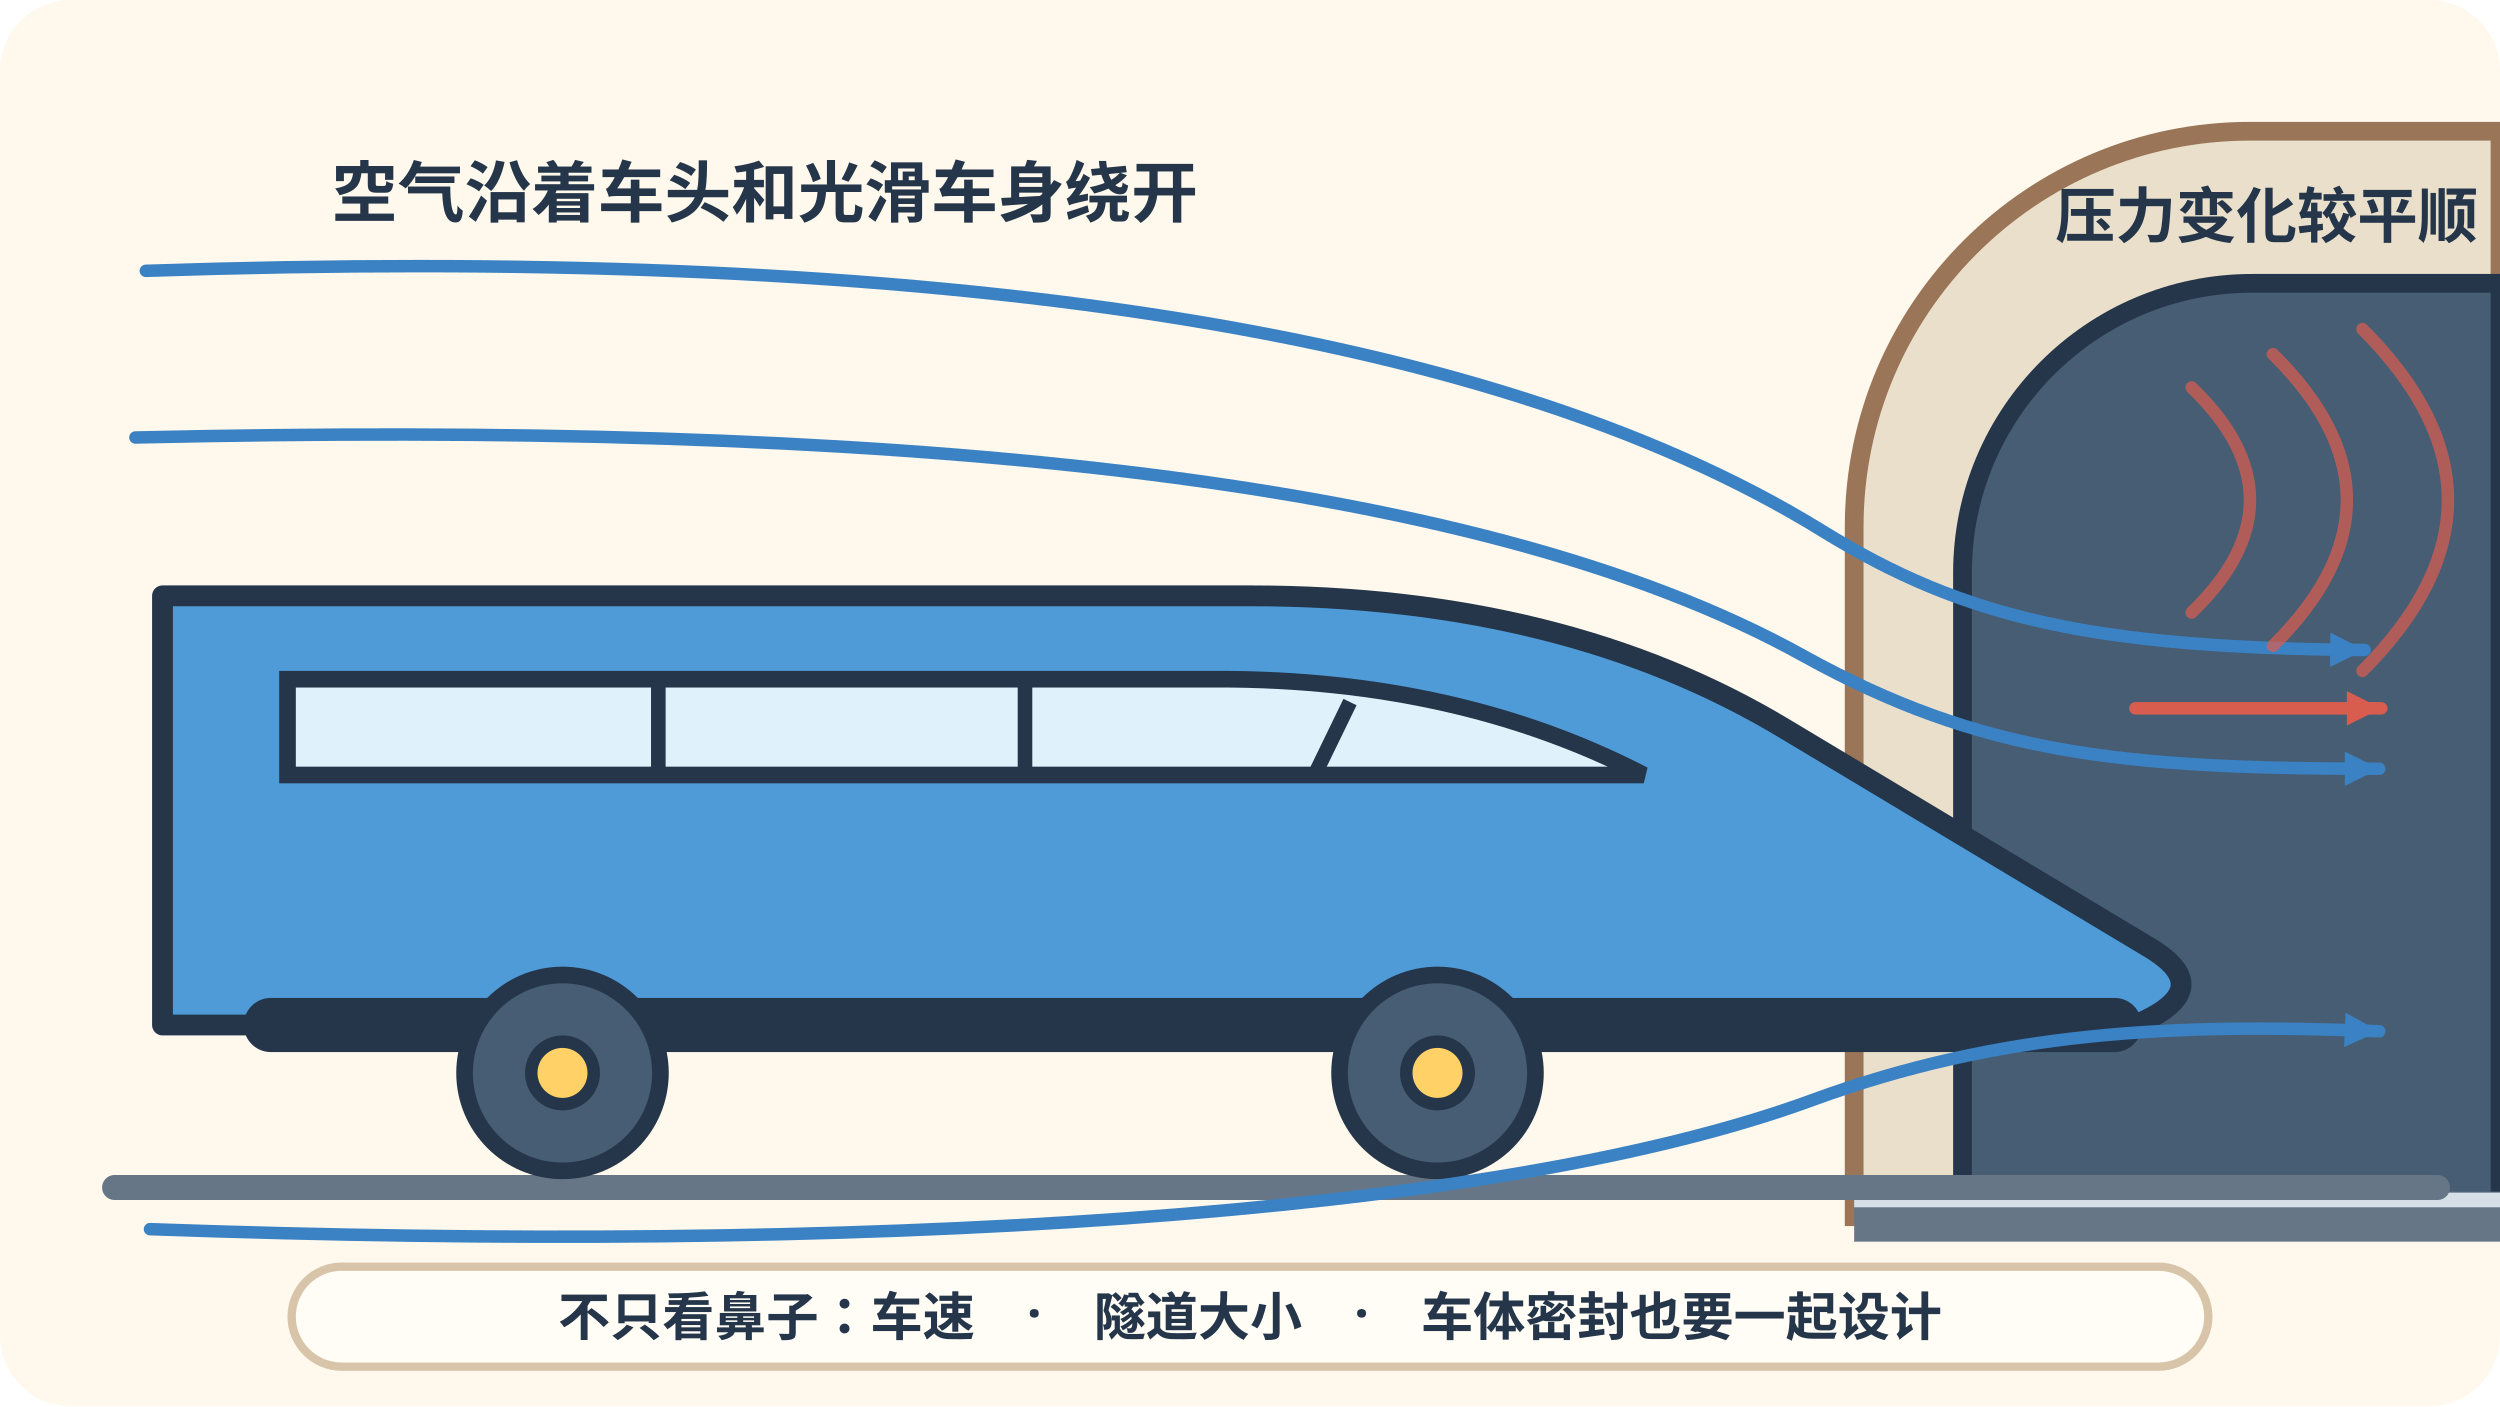
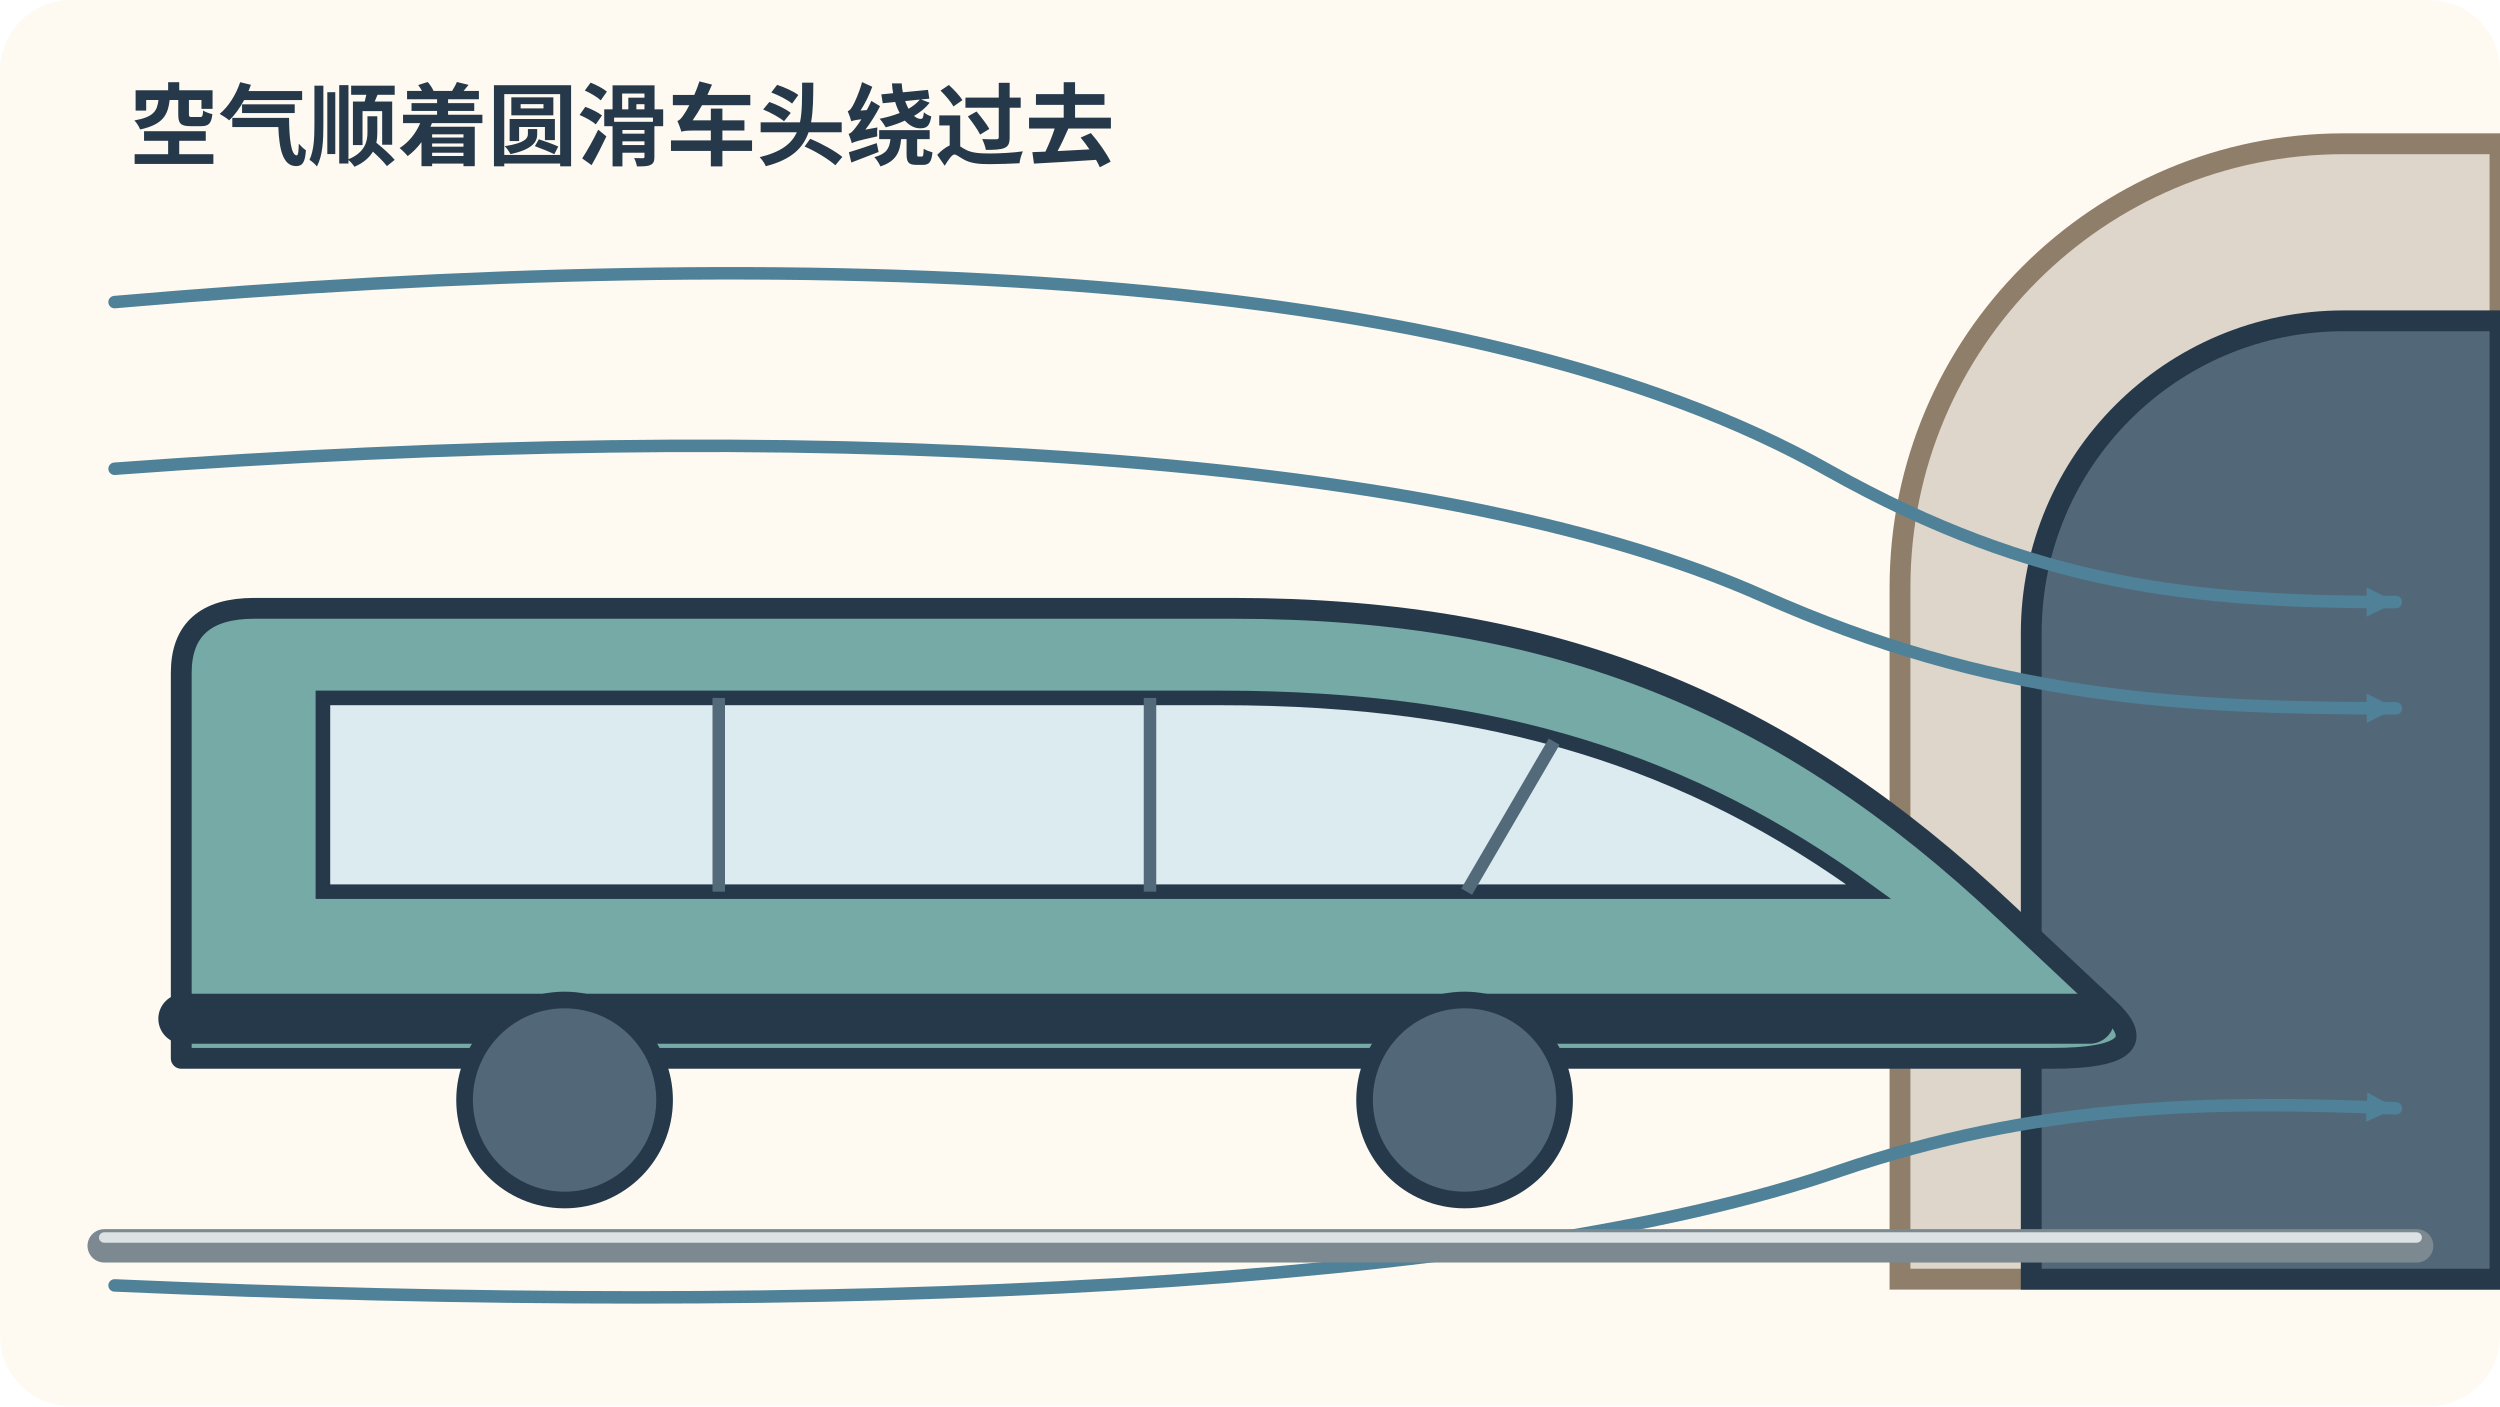
<svg xmlns="http://www.w3.org/2000/svg" viewBox="0 0 1200 675" role="img" aria-labelledby="title desc">
  <defs>
-     <marker id="airArrow" viewBox="0 0 24 24" refX="21" refY="12" markerWidth="22" markerHeight="22" markerUnits="userSpaceOnUse" orient="auto">
-       <path d="M3 3 21 12 3 21Z" fill="#3b82c4" />
-     </marker>
-     <marker id="pressureArrow" viewBox="0 0 24 24" refX="21" refY="12" markerWidth="22" markerHeight="22" markerUnits="userSpaceOnUse" orient="auto">
-       <path d="M3 3 21 12 3 21Z" fill="#d95d4f" />
+     <marker id="airArrow" viewBox="0 0 18 18" refX="16" refY="9" markerWidth="18" markerHeight="18" markerUnits="userSpaceOnUse" orient="auto">
+       <path d="M2 2 16 9 2 16Z" fill="#4f8298" />
    </marker>
  </defs>
-   <rect width="1200" height="675" rx="34" fill="#fff9ed" />
-   <path d="M890 584V253A190 190 0 0 1 1080 63H1200V584Z" fill="#eadfcb" stroke="#9a7558" stroke-width="9" />
-   <path d="M942 584V275A139 139 0 0 1 1081 136H1200V584Z" fill="#465d73" stroke="#25364a" stroke-width="9" />
-   <path d="M890 584H1200" stroke="#667687" stroke-width="24" />
-   <path d="M890 576H1200" stroke="#d8e0e7" stroke-width="7" />
-   <path d="M55 570H1170" stroke="#667687" stroke-width="12" stroke-linecap="round" />
-   <path d="M78 492V286H600Q751 286 857 350L1032 455Q1065 475 1025 492Z" fill="#4f9bd8" stroke="#25364a" stroke-width="10" stroke-linejoin="round" />
-   <path d="M138 326H585Q700 326 789 372H138Z" fill="#dff2fb" stroke="#25364a" stroke-width="8" />
-   <path d="M316 326V372M492 326V372M648 337 631 372" stroke="#25364a" stroke-width="7" />
-   <path d="M130 492H1015" stroke="#25364a" stroke-width="26" stroke-linecap="round" />
-   <g fill="#465d73" stroke="#25364a" stroke-width="8">
-     <circle cx="270" cy="515" r="47" />
-     <circle cx="690" cy="515" r="47" />
+   <rect width="1200" height="675" rx="34" fill="#fffaf1" />
+   <text x="62" y="76" font-family="system-ui, sans-serif" font-size="43" font-weight="800" fill="#26394b">空气顺着圆滑车头绕过去</text>
+   <path d="M912 614V282A213 213 0 0 1 1125 69H1200V614Z" fill="#ded6ca" stroke="#8f7e69" stroke-width="10" />
+   <path d="M975 614V304A150 150 0 0 1 1125 154H1200V614Z" fill="#526879" stroke="#26394b" stroke-width="10" />
+   <path d="M87 508V323Q87 292 122 292H592C748 292 858 339 963 438L1012 484Q1038 508 985 508Z" fill="#76aaa6" stroke="#26394b" stroke-width="10" stroke-linejoin="round" />
+   <path d="M155 335H586C718 335 812 366 897 428H155Z" fill="#dcebf0" stroke="#26394b" stroke-width="7" />
+   <path d="M345 335V428M552 335V428M746 356 704 428" stroke="#526a79" stroke-width="6" />
+   <path d="M88 489H1003" stroke="#26394b" stroke-width="24" stroke-linecap="round" />
+   <g fill="#526879" stroke="#26394b" stroke-width="8">
+     <circle cx="271" cy="528" r="48" />
+     <circle cx="703" cy="528" r="48" />
  </g>
-   <g fill="#ffd166" stroke="#25364a" stroke-width="6">
-     <circle cx="270" cy="515" r="15" />
-     <circle cx="690" cy="515" r="15" />
+   <g fill="none" stroke="#4f8298" stroke-width="6" stroke-linecap="round" marker-end="url(#airArrow)">
+     <path d="M55 145C390 116 705 128 878 226C978 282 1054 289 1150 289" />
+     <path d="M55 225C380 201 684 214 846 286C956 335 1045 340 1150 340" />
+     <path d="M55 617C397 632 718 619 883 562C977 530 1060 528 1150 532" />
  </g>
-   <g fill="none" stroke="#3b82c4" stroke-width="6" stroke-linecap="round" marker-end="url(#airArrow)">
-     <path d="M70 130C430 118 710 153 875 255C943 297 1005 311 1135 312" />
-     <path d="M65 210C420 202 706 226 866 315C951 362 1018 369 1142 369" />
-     <path d="M72 590C410 602 715 585 870 528C960 495 1043 491 1142 495" />
-   </g>
-   <text x="367" y="104" font-family="system-ui, sans-serif" font-size="32" font-weight="700" text-anchor="middle" fill="#25364a">空气沿着车头和光滑车身绕开</text>
-   <g fill="none" stroke="#d95d4f" stroke-width="6" stroke-linecap="round" opacity=".72">
-     <path d="M1052 186Q1108 240 1052 294" />
-     <path d="M1091 170Q1162 240 1091 310" />
-     <path d="M1134 158Q1216 240 1134 322" />
-   </g>
-   <path d="M1025 340h118" stroke="#d95d4f" stroke-width="6" stroke-linecap="round" marker-end="url(#pressureArrow)" />
-   <text x="1088" y="114" font-family="system-ui, sans-serif" font-size="29" font-weight="700" text-anchor="middle" fill="#25364a">压力变化较平顺</text>
-   <g transform="translate(140 608)">
-     <rect width="920" height="48" rx="24" fill="#fffdf6" stroke="#d8c5a9" stroke-width="4" />
-     <text x="460" y="33" font-family="system-ui, sans-serif" font-size="25" font-weight="700" text-anchor="middle" fill="#25364a">不只看鼻子：车速　·　隧道大小　·　车体密封也要一起设计</text>
-   </g>
+   <path d="M50 598H1160" stroke="#7c8991" stroke-width="16" stroke-linecap="round" />
+   <path d="M50 594H1160" stroke="#dce2e4" stroke-width="5" stroke-linecap="round" />
</svg>
